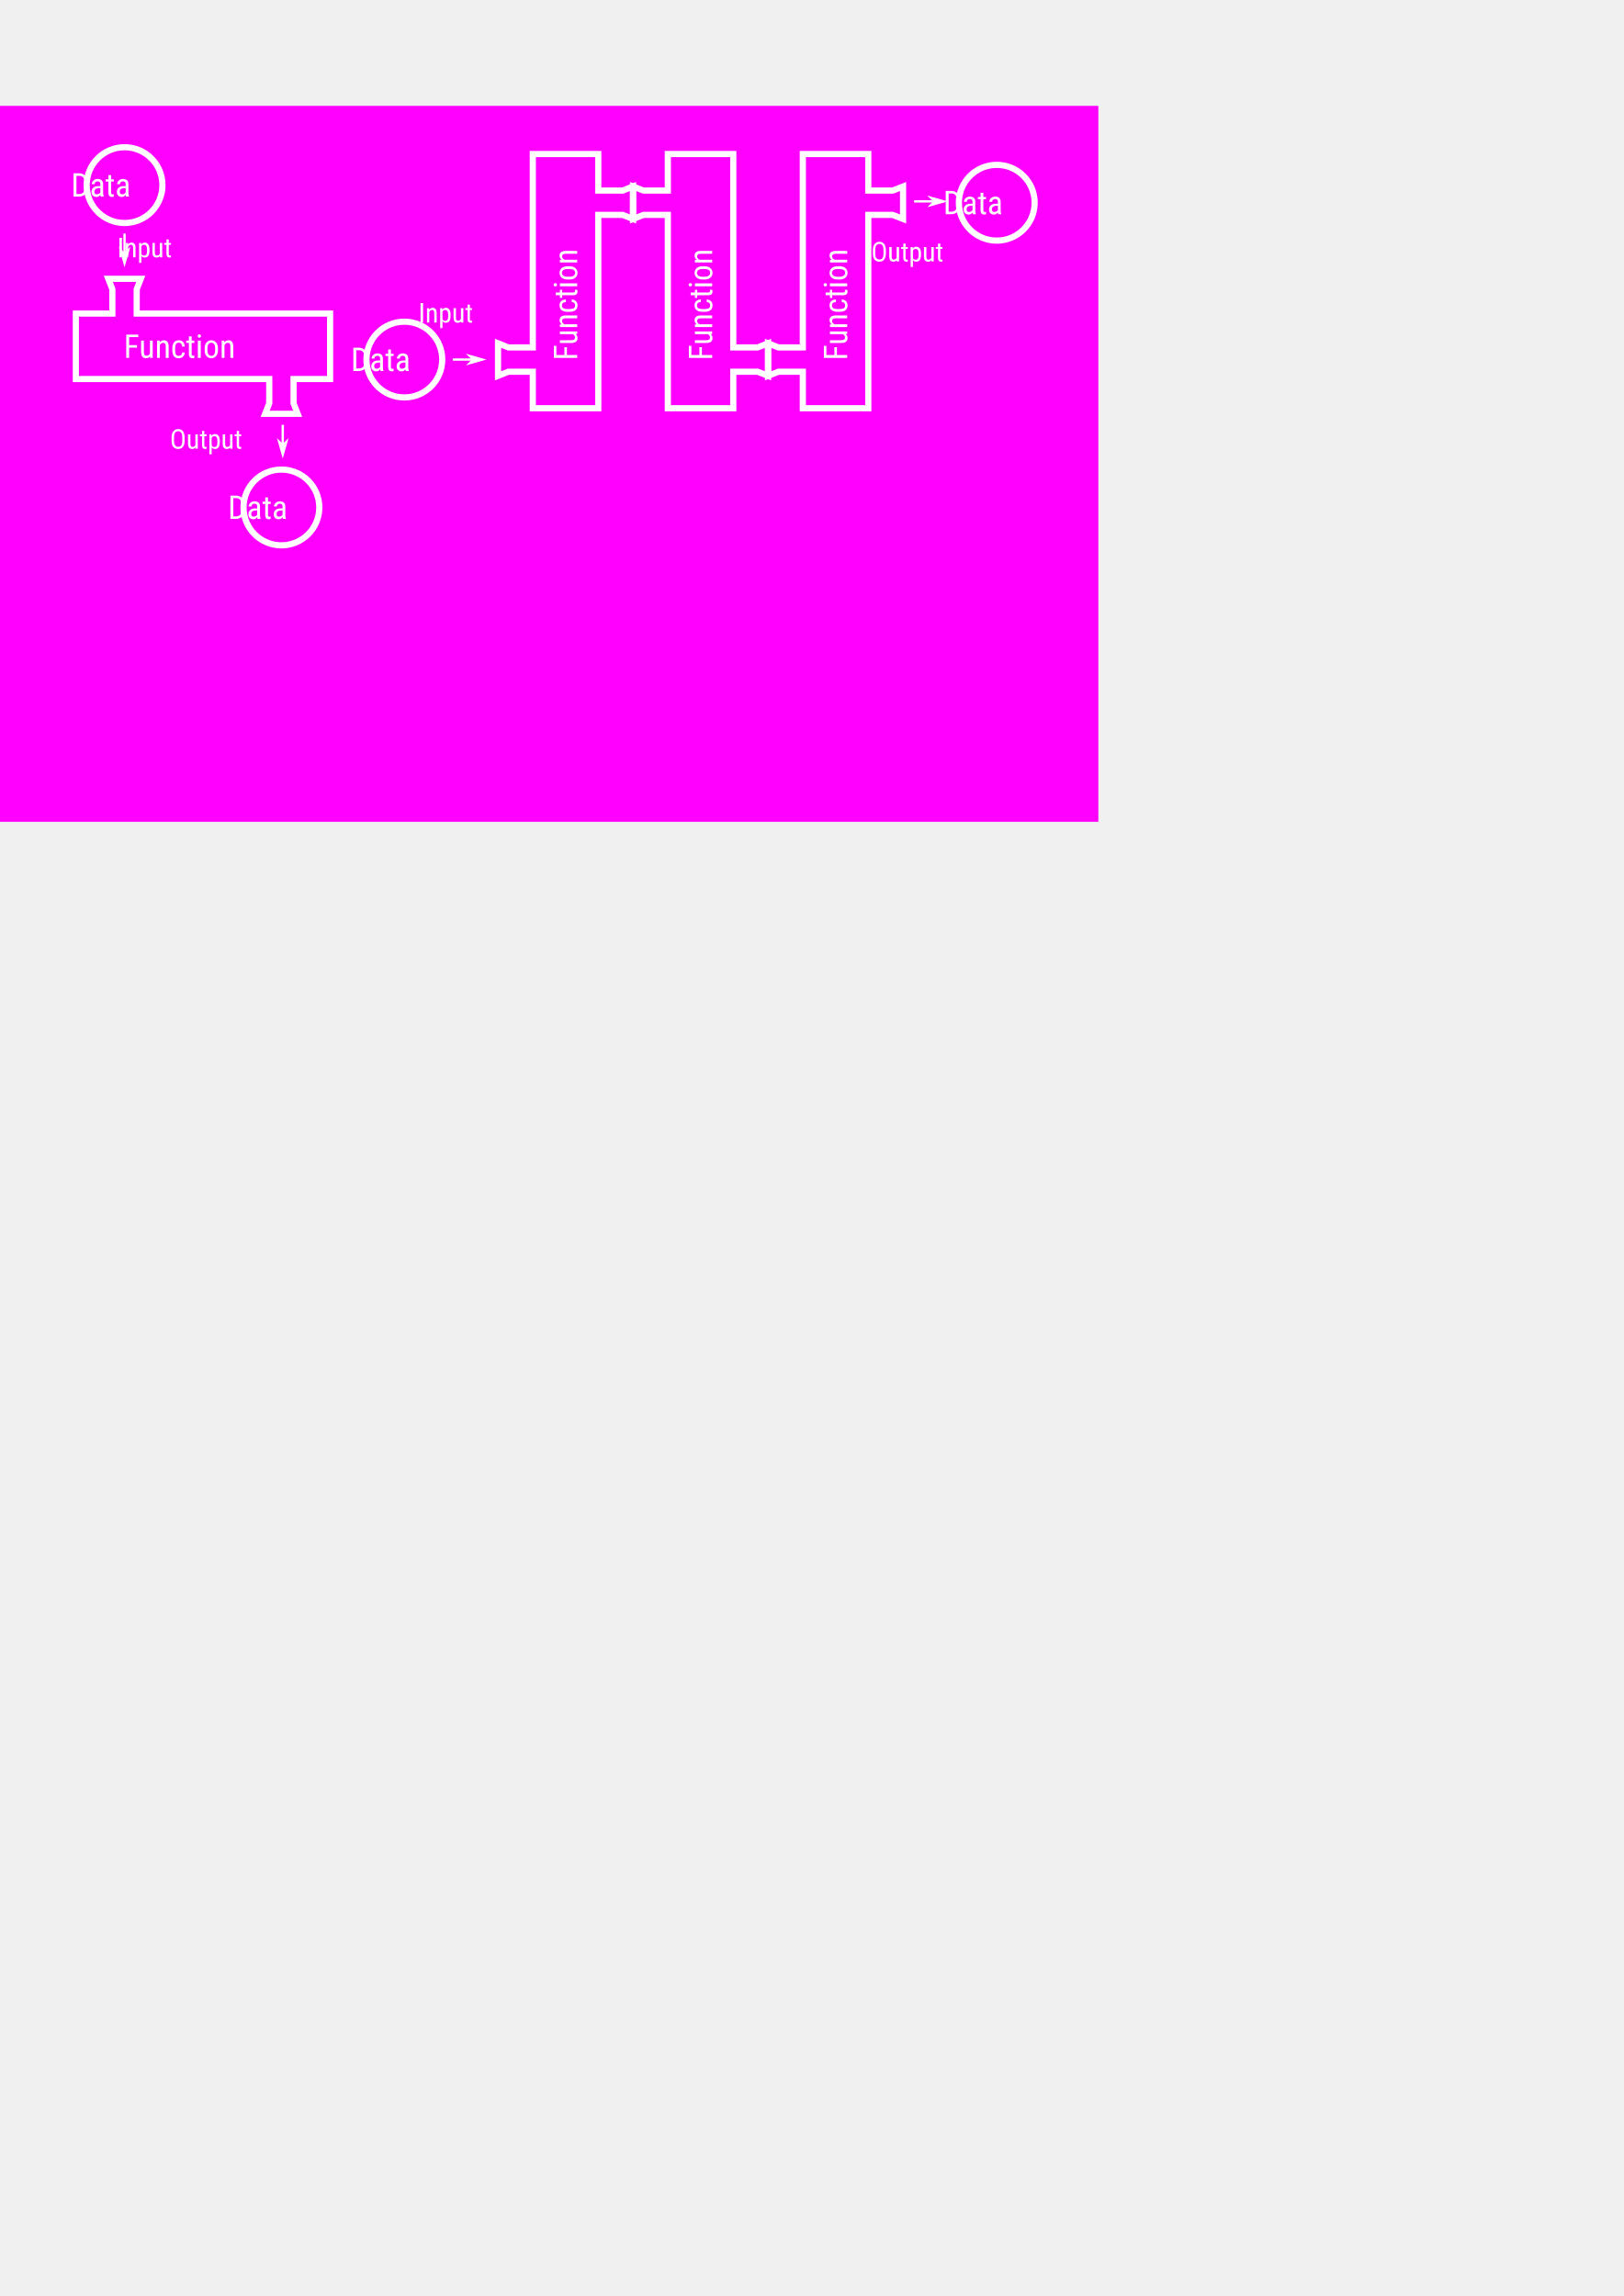
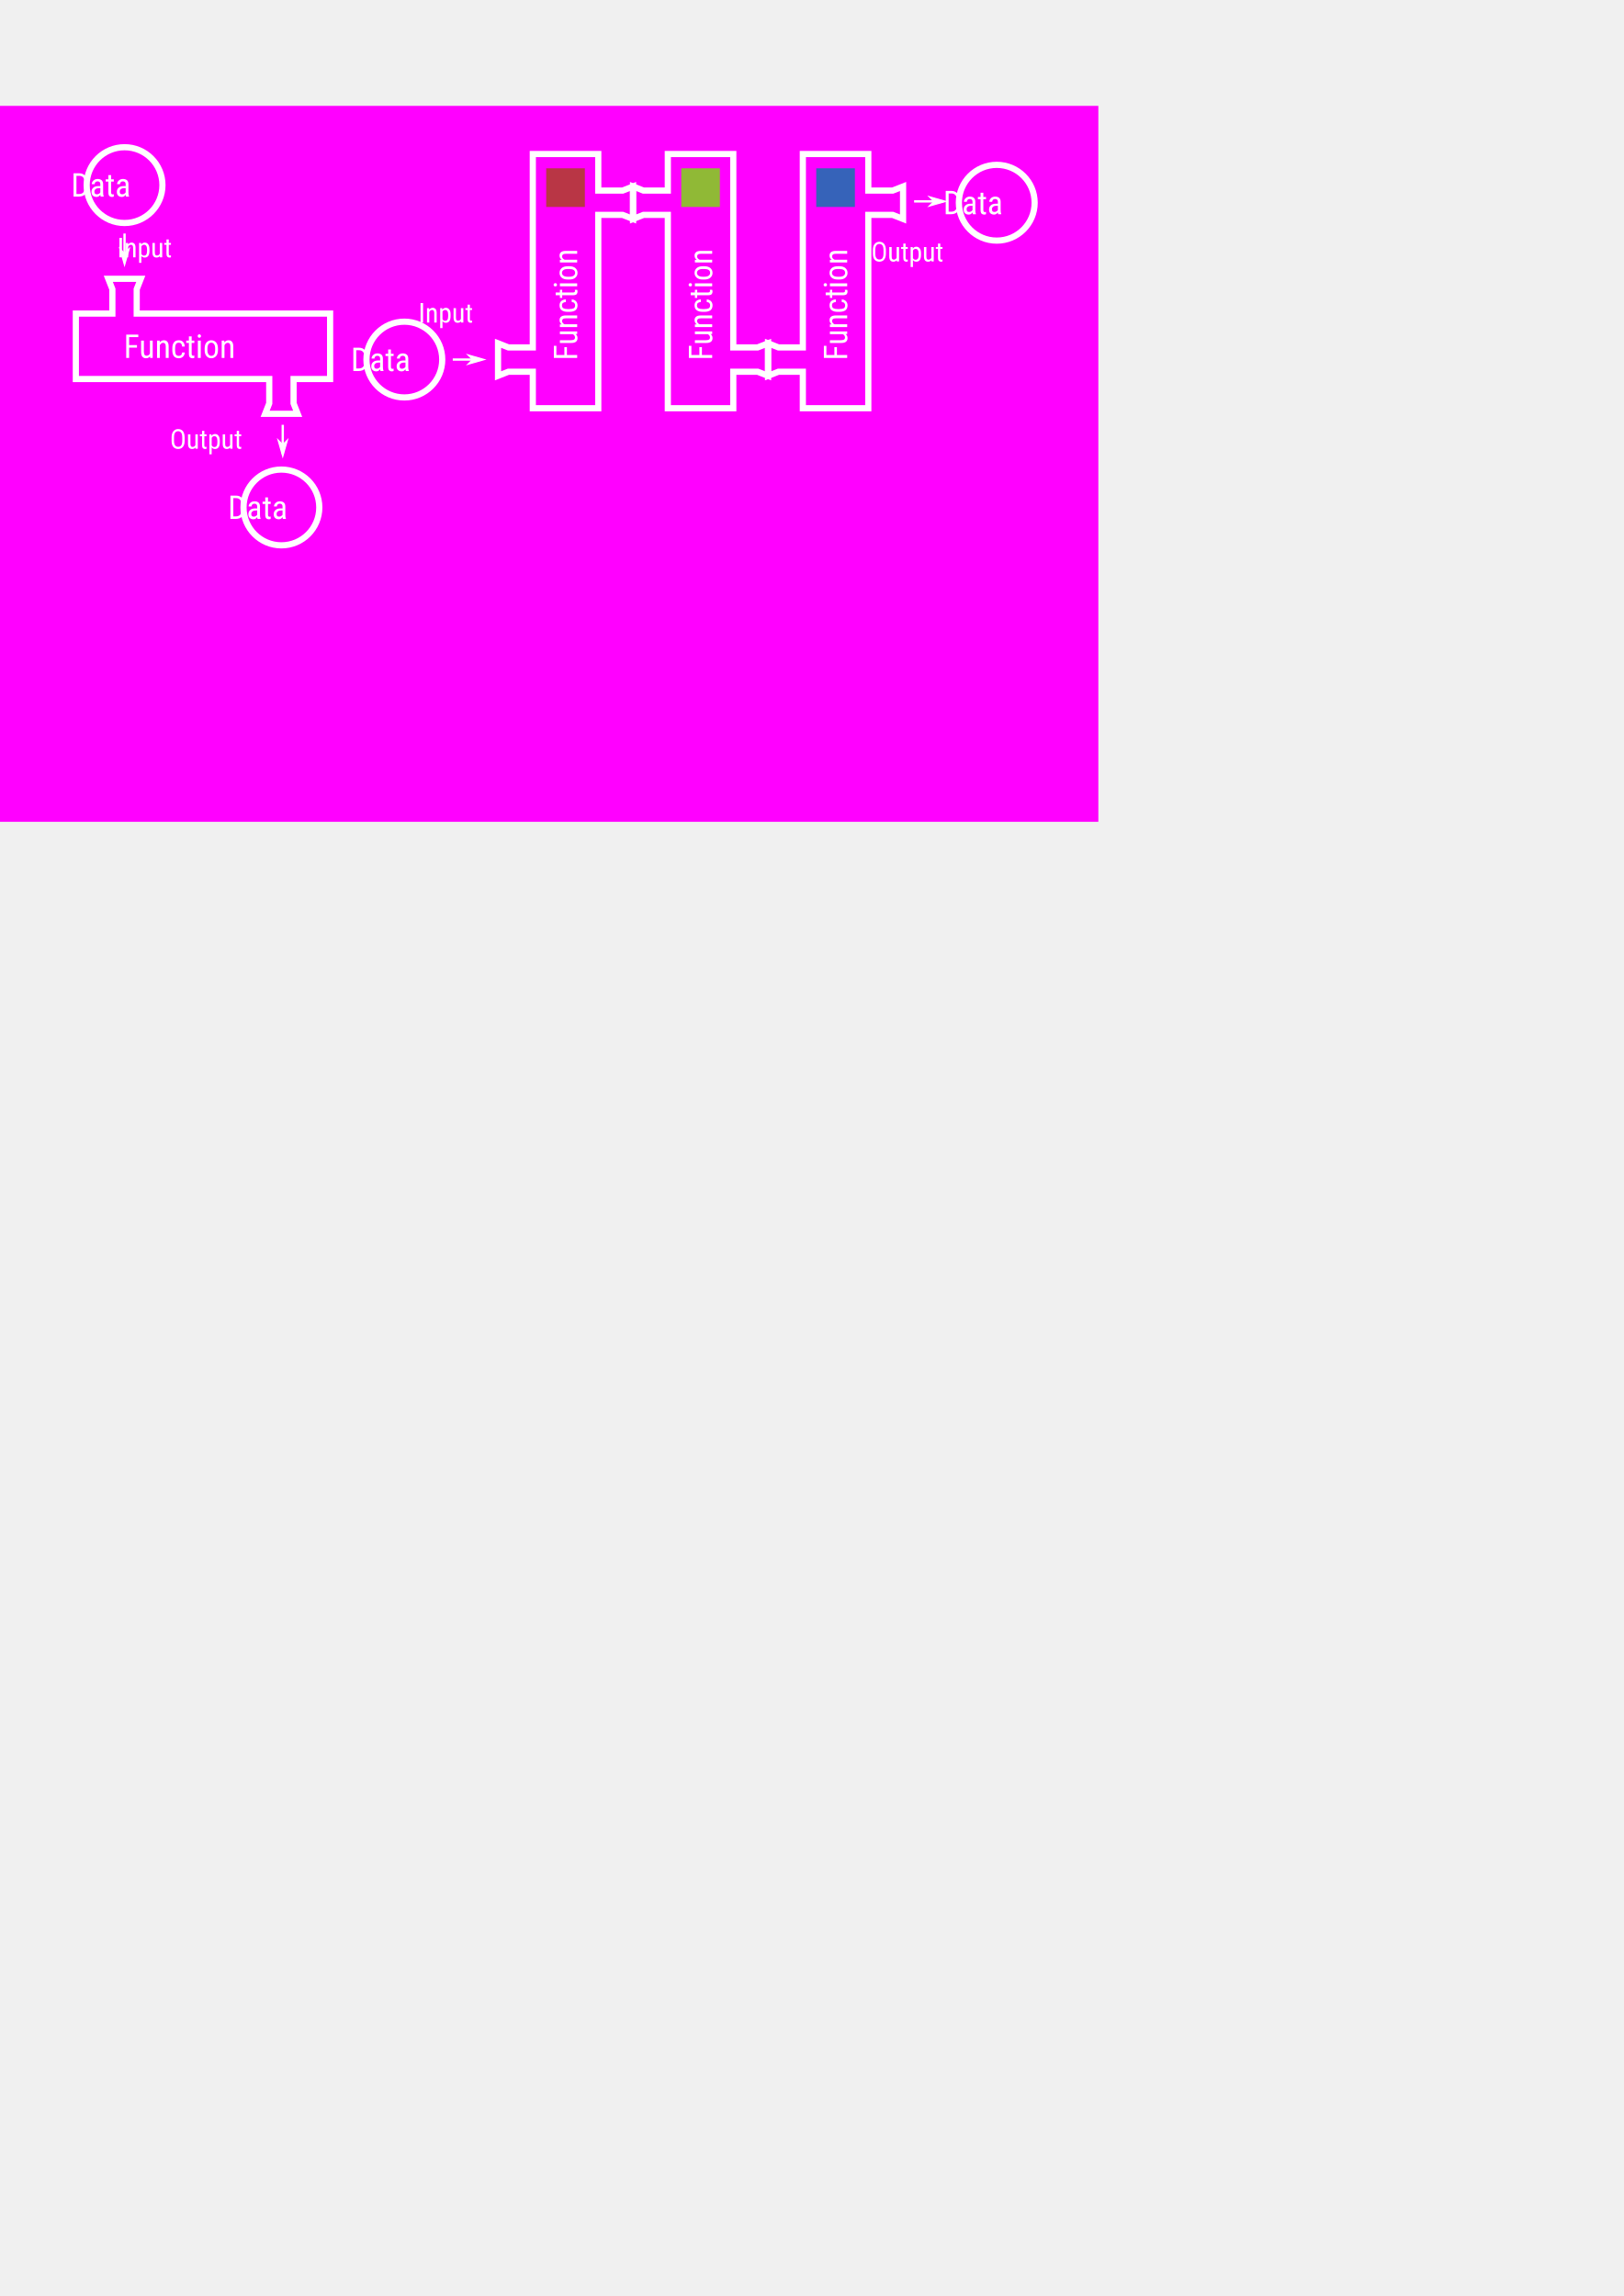
<svg xmlns="http://www.w3.org/2000/svg" width="210mm" height="297mm" viewBox="0 0 210 297" version="1.1" id="svg8">
  <defs id="defs2">
    <marker style="overflow:visible;" id="marker5617" refX="0.0" refY="0.0" orient="auto">
      <path transform="scale(0.4) rotate(180) translate(10,0)" style="fill-rule:evenodd;stroke:#ffffff;stroke-width:1pt;stroke-opacity:1;fill:#ffffff;fill-opacity:1" d="M 0.0,0.0 L 5.0,-5.0 L -12.5,0.0 L 5.0,5.0 L 0.0,0.0 z " id="path5615" />
    </marker>
    <marker orient="auto" refY="0.0" refX="0.0" id="Arrow2Lend" style="overflow:visible;">
      <path id="path4617" style="fill-rule:evenodd;stroke-width:0.625;stroke-linejoin:round;stroke:#ffffff;stroke-opacity:1;fill:#ffffff;fill-opacity:1" d="M 8.719,4.034 L -2.207,0.016 L 8.719,-4.002 C 6.973,-1.63 6.983,1.616 8.719,4.034 z " transform="scale(1.1) rotate(180) translate(1,0)" />
    </marker>
    <marker orient="auto" refY="0.0" refX="0.0" id="Arrow1Mend" style="overflow:visible;">
      <path id="path4605" d="M 0.0,0.0 L 5.0,-5.0 L -12.5,0.0 L 5.0,5.0 L 0.0,0.0 z " style="fill-rule:evenodd;stroke:#ffffff;stroke-width:1pt;stroke-opacity:1;fill:#ffffff;fill-opacity:1" transform="scale(0.4) rotate(180) translate(10,0)" />
    </marker>
    <marker orient="auto" refY="0.0" refX="0.0" id="Arrow1Mstart" style="overflow:visible">
      <path id="path4602" d="M 0.0,0.0 L 5.0,-5.0 L -12.5,0.0 L 5.0,5.0 L 0.0,0.0 z " style="fill-rule:evenodd;stroke:#000000;stroke-width:1pt;stroke-opacity:1;fill:#000000;fill-opacity:1" transform="scale(0.4) translate(10,0)" />
    </marker>
    <marker orient="auto" refY="0.0" refX="0.0" id="Arrow1Lstart" style="overflow:visible">
      <path id="path4596" d="M 0.0,0.0 L 5.0,-5.0 L -12.5,0.0 L 5.0,5.0 L 0.0,0.0 z " style="fill-rule:evenodd;stroke:#000000;stroke-width:1pt;stroke-opacity:1;fill:#000000;fill-opacity:1" transform="scale(0.8) translate(12.5,0)" />
    </marker>
    <marker orient="auto" refY="0" refX="0" id="Arrow1Mend-9" style="overflow:visible">
      <path id="path4605-1" d="M 0,0 5,-5 -12.5,0 5,5 Z" style="fill:#ffffff;fill-opacity:0;fill-rule:evenodd;stroke:#ffffff;stroke-width:1pt;stroke-opacity:1" transform="matrix(-0.4,0,0,-0.4,-4,0)" />
    </marker>
    <marker orient="auto" refY="0" refX="0" id="Arrow1Mend-7" style="overflow:visible">
      <path id="path4605-0" d="M 0,0 5,-5 -12.5,0 5,5 Z" style="fill:#000000;fill-opacity:1;fill-rule:evenodd;stroke:#000000;stroke-width:1pt;stroke-opacity:1" transform="matrix(-0.4,0,0,-0.4,-4,0)" />
    </marker>
    <marker orient="auto" refY="0" refX="0" id="Arrow1Mend-9-0" style="overflow:visible">
      <path id="path4605-1-6" d="M 0,0 5,-5 -12.5,0 5,5 Z" style="fill:#000000;fill-opacity:1;fill-rule:evenodd;stroke:#000000;stroke-width:1pt;stroke-opacity:1" transform="matrix(-0.4,0,0,-0.4,-4,0)" />
    </marker>
    <marker style="overflow:visible" id="marker5617-9" refX="0" refY="0" orient="auto">
      <path transform="matrix(-0.4,0,0,-0.4,-4,0)" style="fill:#ffffff;fill-opacity:1;fill-rule:evenodd;stroke:#ffffff;stroke-width:1pt;stroke-opacity:1" d="M 0,0 5,-5 -12.5,0 5,5 Z" id="path5615-2" />
    </marker>
    <marker orient="auto" refY="0" refX="0" id="Arrow1Mend-2" style="overflow:visible">
      <path id="path4605-8" d="M 0,0 5,-5 -12.5,0 5,5 Z" style="fill:#ffffff;fill-opacity:1;fill-rule:evenodd;stroke:#ffffff;stroke-width:1pt;stroke-opacity:1" transform="matrix(-0.4,0,0,-0.4,-4,0)" />
    </marker>
    <marker style="overflow:visible" id="marker5617-0" refX="0" refY="0" orient="auto">
      <path transform="matrix(-0.4,0,0,-0.4,-4,0)" style="fill:#ffffff;fill-opacity:1;fill-rule:evenodd;stroke:#ffffff;stroke-width:1pt;stroke-opacity:1" d="M 0,0 5,-5 -12.5,0 5,5 Z" id="path5615-6" />
    </marker>
  </defs>
  <g id="layer1">
    <rect style="color:#000000;clip-rule:nonzero;display:inline;overflow:visible;visibility:visible;opacity:1;isolation:auto;mix-blend-mode:normal;color-interpolation:sRGB;color-interpolation-filters:linearRGB;solid-color:#000000;solid-opacity:1;fill:#ff00ff;fill-opacity:1;fill-rule:nonzero;stroke:none;stroke-width:0.2;stroke-linecap:round;stroke-linejoin:round;stroke-miterlimit:4;stroke-dasharray:none;stroke-dashoffset:5;stroke-opacity:0.467;color-rendering:auto;image-rendering:auto;shape-rendering:auto;text-rendering:auto;enable-background:accumulate" id="rect4531" width="142.588" height="92.609" x="-0.535" y="13.694" />
    <path style="fill:none;fill-rule:evenodd;stroke:#ffffff;stroke-width:0.8;stroke-linecap:butt;stroke-linejoin:miter;stroke-opacity:1;stroke-miterlimit:4;stroke-dasharray:none" d="m 14.005,36.062 0.529,1.344 v 3.154 H 9.809 c 5.291e-4,11.465 5.291e-4,-2.999 5.291e-4,8.466 H 34.822 v 3.154 L 34.293,53.524 36.395,53.524 l 2.103,3.13e-4 -0.529,-1.344 v -3.154 h 4.725 c -5.51e-4,-11.465 -5.16e-4,2.999 -5.16e-4,-8.466 H 17.681 V 37.406 L 18.21,36.062 16.108,36.062 Z" id="path4498" />
    <circle style="color:#000000;clip-rule:nonzero;display:inline;overflow:visible;visibility:visible;opacity:1;isolation:auto;mix-blend-mode:normal;color-interpolation:sRGB;color-interpolation-filters:linearRGB;solid-color:#000000;solid-opacity:1;fill:none;fill-opacity:1;fill-rule:nonzero;stroke:#ffffff;stroke-width:0.8;stroke-linecap:round;stroke-linejoin:round;stroke-miterlimit:4;stroke-dasharray:none;stroke-dashoffset:5;stroke-opacity:1;color-rendering:auto;image-rendering:auto;shape-rendering:auto;text-rendering:auto;enable-background:accumulate" id="path4535" cx="16.108" cy="23.945" r="4.901" />
    <circle style="color:#000000;clip-rule:nonzero;display:inline;overflow:visible;visibility:visible;opacity:1;isolation:auto;mix-blend-mode:normal;color-interpolation:sRGB;color-interpolation-filters:linearRGB;solid-color:#000000;solid-opacity:1;fill:none;fill-opacity:1;fill-rule:nonzero;stroke:#ffffff;stroke-width:0.8;stroke-linecap:round;stroke-linejoin:round;stroke-miterlimit:4;stroke-dasharray:none;stroke-dashoffset:5;stroke-opacity:1;color-rendering:auto;image-rendering:auto;shape-rendering:auto;text-rendering:auto;enable-background:accumulate" id="path4535-7" cx="36.395" cy="65.641" r="4.901" />
    <path style="fill:none;fill-rule:evenodd;stroke:#ffffff;stroke-width:0.3;stroke-linecap:butt;stroke-linejoin:miter;stroke-miterlimit:4;stroke-dasharray:none;stroke-opacity:1;marker-end:url(#Arrow1Mend)" d="m 16.108,30.206 v 3.775" id="path4594" />
    <path style="fill:none;fill-rule:evenodd;stroke:#ffffff;stroke-width:0.3;stroke-linecap:butt;stroke-linejoin:miter;stroke-miterlimit:4;stroke-dasharray:none;stroke-opacity:1;marker-end:url(#marker5617)" d="m 36.569,54.95 v 3.775" id="path4594-2" />
    <text xml:space="preserve" style="font-style:normal;font-weight:normal;font-size:4.63px;line-height:125%;font-family:sans-serif;letter-spacing:0px;word-spacing:0px;fill:#000000;fill-opacity:1;stroke:none;stroke-width:0.265px;stroke-linecap:butt;stroke-linejoin:miter;stroke-opacity:1" x="16.056" y="25.429" id="text5799">
      <tspan id="tspan5797" x="16.056" y="25.429" style="font-style:normal;font-variant:normal;font-weight:normal;font-stretch:normal;font-size:4.233px;font-family:'Roboto Condensed';-inkscape-font-specification:'Roboto Condensed, ';text-align:center;text-anchor:middle;fill:#ffffff;stroke-width:0.265px">Data</tspan>
    </text>
    <text xml:space="preserve" style="font-style:normal;font-weight:normal;font-size:4.63px;line-height:125%;font-family:sans-serif;letter-spacing:0px;word-spacing:0px;fill:#000000;fill-opacity:1;stroke:none;stroke-width:0.265px;stroke-linecap:butt;stroke-linejoin:miter;stroke-opacity:1" x="36.343" y="67.125" id="text5799-8">
      <tspan id="tspan5797-7" x="36.343" y="67.125" style="font-style:normal;font-variant:normal;font-weight:normal;font-stretch:normal;font-size:4.233px;font-family:'Roboto Condensed';-inkscape-font-specification:'Roboto Condensed, ';text-align:center;text-anchor:middle;fill:#ffffff;stroke-width:0.265px">Data</tspan>
    </text>
    <text xml:space="preserve" style="font-style:normal;font-weight:normal;font-size:4.63px;line-height:125%;font-family:sans-serif;letter-spacing:0px;word-spacing:0px;fill:#000000;fill-opacity:1;stroke:none;stroke-width:0.265px;stroke-linecap:butt;stroke-linejoin:miter;stroke-opacity:1" x="26.228" y="46.298" id="text5799-9">
      <tspan id="tspan5797-2" x="26.228" y="46.298" style="font-style:normal;font-variant:normal;font-weight:normal;font-stretch:normal;font-size:4.233px;font-family:'Roboto Condensed';-inkscape-font-specification:'Roboto Condensed, ';text-align:center;text-anchor:middle;fill:#ffffff;stroke-width:0.265px">Function</tspan>
    </text>
    <text xml:space="preserve" style="font-style:normal;font-weight:normal;font-size:4.63px;line-height:125%;font-family:sans-serif;letter-spacing:0px;word-spacing:0px;fill:#000000;fill-opacity:1;stroke:none;stroke-width:0.265px;stroke-linecap:butt;stroke-linejoin:miter;stroke-opacity:1" x="21.715" y="33.285" id="text5799-0">
      <tspan id="tspan5797-23" x="21.715" y="33.285" style="font-style:normal;font-variant:normal;font-weight:normal;font-stretch:normal;font-size:3.528px;font-family:'Roboto Condensed';-inkscape-font-specification:'Roboto Condensed, ';text-align:center;text-anchor:middle;fill:#ffffff;stroke-width:0.265px">Input</tspan>
    </text>
    <text xml:space="preserve" style="font-style:normal;font-weight:normal;font-size:4.63px;line-height:125%;font-family:sans-serif;letter-spacing:0px;word-spacing:0px;fill:#000000;fill-opacity:1;stroke:none;stroke-width:0.265px;stroke-linecap:butt;stroke-linejoin:miter;stroke-opacity:1" x="29.669" y="58.046" id="text5799-0-7">
      <tspan id="tspan5797-23-5" x="29.669" y="58.046" style="font-style:normal;font-variant:normal;font-weight:normal;font-stretch:normal;font-size:3.528px;font-family:'Roboto Condensed';-inkscape-font-specification:'Roboto Condensed, ';text-align:center;text-anchor:middle;fill:#ffffff;stroke-width:0.265px">Output</tspan>
    </text>
    <path style="fill:none;fill-rule:evenodd;stroke:#ffffff;stroke-width:0.8;stroke-linecap:butt;stroke-linejoin:miter;stroke-miterlimit:4;stroke-dasharray:none;stroke-opacity:1" d="m 64.412,48.614 1.344,-0.529 h 3.154 v 4.725 c 11.465,-5.29e-4 -2.999,-5.29e-4 8.466,-5.29e-4 V 27.798 h 3.154 l 1.344,0.529 -2.65e-4,-2.102 2.65e-4,-2.103 -1.344,0.529 h -3.154 v -4.725 c -11.465,5.29e-4 2.999,5.29e-4 -8.466,5.29e-4 l 0,25.012 h -3.154 l -1.344,-0.529 -3.17e-4,2.102 z" id="path4498-97" />
    <circle style="color:#000000;clip-rule:nonzero;display:inline;overflow:visible;visibility:visible;opacity:1;isolation:auto;mix-blend-mode:normal;color-interpolation:sRGB;color-interpolation-filters:linearRGB;solid-color:#000000;solid-opacity:1;fill:none;fill-opacity:1;fill-rule:nonzero;stroke:#ffffff;stroke-width:0.8;stroke-linecap:round;stroke-linejoin:round;stroke-miterlimit:4;stroke-dasharray:none;stroke-dashoffset:5;stroke-opacity:1;color-rendering:auto;image-rendering:auto;shape-rendering:auto;text-rendering:auto;enable-background:accumulate" id="path4535-36" cx="-46.511" cy="52.295" r="4.901" transform="rotate(-90)" />
    <path style="fill:none;fill-rule:evenodd;stroke:#ffffff;stroke-width:0.3;stroke-linecap:butt;stroke-linejoin:miter;stroke-miterlimit:4;stroke-dasharray:none;stroke-opacity:1;marker-end:url(#Arrow1Mend-2)" d="m 58.556,46.511 h 3.775" id="path4594-29" />
    <text xml:space="preserve" style="font-style:normal;font-weight:normal;font-size:4.63px;line-height:125%;font-family:sans-serif;letter-spacing:0px;word-spacing:0px;fill:#000000;fill-opacity:1;stroke:none;stroke-width:0.265px;stroke-linecap:butt;stroke-linejoin:miter;stroke-opacity:1" x="52.243" y="47.996" id="text5799-1">
      <tspan id="tspan5797-9" x="52.243" y="47.996" style="font-style:normal;font-variant:normal;font-weight:normal;font-stretch:normal;font-size:4.233px;font-family:'Roboto Condensed';-inkscape-font-specification:'Roboto Condensed, ';text-align:center;text-anchor:middle;fill:#ffffff;stroke-width:0.265px">Data</tspan>
    </text>
    <text xml:space="preserve" style="font-style:normal;font-weight:normal;font-size:4.63px;line-height:125%;font-family:sans-serif;letter-spacing:0px;word-spacing:0px;fill:#000000;fill-opacity:1;stroke:none;stroke-width:0.265px;stroke-linecap:butt;stroke-linejoin:miter;stroke-opacity:1" x="-36.392" y="74.647" id="text5799-9-8" transform="rotate(-90)">
      <tspan id="tspan5797-2-4" x="-36.392" y="74.647" style="font-style:normal;font-variant:normal;font-weight:normal;font-stretch:normal;font-size:4.233px;font-family:'Roboto Condensed';-inkscape-font-specification:'Roboto Condensed, ';text-align:center;text-anchor:middle;fill:#ffffff;stroke-width:0.265px">Function</tspan>
    </text>
    <text xml:space="preserve" style="font-style:normal;font-weight:normal;font-size:4.63px;line-height:125%;font-family:sans-serif;letter-spacing:0px;word-spacing:0px;fill:#000000;fill-opacity:1;stroke:none;stroke-width:0.265px;stroke-linecap:butt;stroke-linejoin:miter;stroke-opacity:1" x="60.662" y="41.724" id="text5799-0-5">
      <tspan id="tspan5797-23-0" x="60.662" y="41.724" style="font-style:normal;font-variant:normal;font-weight:normal;font-stretch:normal;font-size:3.528px;font-family:'Roboto Condensed';-inkscape-font-specification:'Roboto Condensed, ';text-align:center;text-anchor:middle;fill:#ffffff;stroke-width:0.265px">Input</tspan>
    </text>
    <path style="fill:none;fill-rule:evenodd;stroke:#ffffff;stroke-width:0.8;stroke-linecap:butt;stroke-linejoin:miter;stroke-miterlimit:4;stroke-dasharray:none;stroke-opacity:1" d="m 81.874,24.122 1.344,0.529 h 3.154 v -4.725 c 11.465,5.3e-4 -2.999,5.3e-4 8.466,5.3e-4 v 25.012 h 3.154 l 1.344,-0.529 -3.17e-4,2.102 3.17e-4,2.103 -1.344,-0.529 h -3.154 v 4.725 C 83.372,52.81 97.837,52.81 86.372,52.81 l 0,-25.012 h -3.154 l -1.344,0.529 -3.28e-4,-2.102 z" id="path4498-1" />
    <path style="fill:none;fill-rule:evenodd;stroke:#ffffff;stroke-width:0.8;stroke-linecap:butt;stroke-linejoin:miter;stroke-miterlimit:4;stroke-dasharray:none;stroke-opacity:1" d="m 99.336,48.614 1.344,-0.529 h 3.154 v 4.725 c 11.465,-5.3e-4 -2.999,-5.3e-4 8.466,-5.3e-4 V 27.798 h 3.154 l 1.344,0.529 -3.2e-4,-2.102 3.2e-4,-2.103 -1.344,0.529 h -3.154 v -4.725 c -11.465,5.29e-4 2.999,5.29e-4 -8.466,5.29e-4 v 25.012 h -3.154 l -1.344,-0.529 -3.28e-4,2.102 z" id="path4498-3" />
    <circle style="color:#000000;clip-rule:nonzero;display:inline;overflow:visible;visibility:visible;opacity:1;isolation:auto;mix-blend-mode:normal;color-interpolation:sRGB;color-interpolation-filters:linearRGB;solid-color:#000000;solid-opacity:1;fill:none;fill-opacity:1;fill-rule:nonzero;stroke:#ffffff;stroke-width:0.8;stroke-linecap:round;stroke-linejoin:round;stroke-miterlimit:4;stroke-dasharray:none;stroke-dashoffset:5;stroke-opacity:1;color-rendering:auto;image-rendering:auto;shape-rendering:auto;text-rendering:auto;enable-background:accumulate" id="path4535-7-2" cx="-26.224" cy="128.914" r="4.901" transform="rotate(-90)" />
    <path style="fill:none;fill-rule:evenodd;stroke:#ffffff;stroke-width:0.3;stroke-linecap:butt;stroke-linejoin:miter;stroke-miterlimit:4;stroke-dasharray:none;stroke-opacity:1;marker-end:url(#marker5617-0)" d="m 118.223,26.05 h 3.775" id="path4594-2-0" />
    <text xml:space="preserve" style="font-style:normal;font-weight:normal;font-size:4.63px;line-height:125%;font-family:sans-serif;letter-spacing:0px;word-spacing:0px;fill:#000000;fill-opacity:1;stroke:none;stroke-width:0.265px;stroke-linecap:butt;stroke-linejoin:miter;stroke-opacity:1" x="128.862" y="27.709" id="text5799-8-6">
      <tspan id="tspan5797-7-1" x="128.862" y="27.709" style="font-style:normal;font-variant:normal;font-weight:normal;font-stretch:normal;font-size:4.233px;font-family:'Roboto Condensed';-inkscape-font-specification:'Roboto Condensed, ';text-align:center;text-anchor:middle;fill:#ffffff;stroke-width:0.265px">Data</tspan>
    </text>
    <text xml:space="preserve" style="font-style:normal;font-weight:normal;font-size:4.63px;line-height:125%;font-family:sans-serif;letter-spacing:0px;word-spacing:0px;fill:#000000;fill-opacity:1;stroke:none;stroke-width:0.265px;stroke-linecap:butt;stroke-linejoin:miter;stroke-opacity:1" x="120.364" y="33.821" id="text5799-0-7-5">
      <tspan id="tspan5797-23-5-5" x="120.364" y="33.821" style="font-style:normal;font-variant:normal;font-weight:normal;font-stretch:normal;font-size:3.528px;font-family:'Roboto Condensed';-inkscape-font-specification:'Roboto Condensed, ';text-align:center;text-anchor:middle;fill:#ffffff;stroke-width:0.265px">Output</tspan>
    </text>
    <text xml:space="preserve" style="font-style:normal;font-weight:normal;font-size:4.63px;line-height:125%;font-family:sans-serif;letter-spacing:0px;word-spacing:0px;fill:#000000;fill-opacity:1;stroke:none;stroke-width:0.265px;stroke-linecap:butt;stroke-linejoin:miter;stroke-opacity:1" x="-36.392" y="92.109" id="text5799-9-8-4" transform="rotate(-90)">
      <tspan id="tspan5797-2-4-7" x="-36.392" y="92.109" style="font-style:normal;font-variant:normal;font-weight:normal;font-stretch:normal;font-size:4.233px;font-family:'Roboto Condensed';-inkscape-font-specification:'Roboto Condensed, ';text-align:center;text-anchor:middle;fill:#ffffff;stroke-width:0.265px">Function</tspan>
    </text>
    <text xml:space="preserve" style="font-style:normal;font-weight:normal;font-size:4.63px;line-height:125%;font-family:sans-serif;letter-spacing:0px;word-spacing:0px;fill:#000000;fill-opacity:1;stroke:none;stroke-width:0.265px;stroke-linecap:butt;stroke-linejoin:miter;stroke-opacity:1" x="-36.392" y="109.571" id="text5799-9-8-4-6" transform="rotate(-90)">
      <tspan id="tspan5797-2-4-7-5" x="-36.392" y="109.571" style="font-style:normal;font-variant:normal;font-weight:normal;font-stretch:normal;font-size:4.233px;font-family:'Roboto Condensed';-inkscape-font-specification:'Roboto Condensed, ';text-align:center;text-anchor:middle;fill:#ffffff;stroke-width:0.265px">Function</tspan>
    </text>
+     <rect style="color:#000000;clip-rule:nonzero;display:inline;overflow:visible;visibility:visible;opacity:1;isolation:auto;mix-blend-mode:normal;color-interpolation:sRGB;color-interpolation-filters:linearRGB;solid-color:#000000;solid-opacity:1;fill:#b93645;fill-opacity:1;fill-rule:nonzero;stroke:none;stroke-width:0.068;stroke-linecap:round;stroke-linejoin:round;stroke-miterlimit:4;stroke-dasharray:none;stroke-dashoffset:5;stroke-opacity:1;color-rendering:auto;image-rendering:auto;shape-rendering:auto;text-rendering:auto;enable-background:accumulate" id="rect4509-5" width="5" height="5" x="70.643" y="21.772" />
+     <rect style="color:#000000;clip-rule:nonzero;display:inline;overflow:visible;visibility:visible;opacity:1;isolation:auto;mix-blend-mode:normal;color-interpolation:sRGB;color-interpolation-filters:linearRGB;solid-color:#000000;solid-opacity:1;fill:#90b936;fill-opacity:1;fill-rule:nonzero;stroke:none;stroke-width:0.068;stroke-linecap:round;stroke-linejoin:round;stroke-miterlimit:4;stroke-dasharray:none;stroke-dashoffset:5;stroke-opacity:1;color-rendering:auto;image-rendering:auto;shape-rendering:auto;text-rendering:auto;enable-background:accumulate" id="rect4509-5-3" width="5" height="5" x="88.105" y="21.772" />
+     <rect style="color:#000000;clip-rule:nonzero;display:inline;overflow:visible;visibility:visible;opacity:1;isolation:auto;mix-blend-mode:normal;color-interpolation:sRGB;color-interpolation-filters:linearRGB;solid-color:#000000;solid-opacity:1;fill:#3663b9;fill-opacity:1;fill-rule:nonzero;stroke:none;stroke-width:0.068;stroke-linecap:round;stroke-linejoin:round;stroke-miterlimit:4;stroke-dasharray:none;stroke-dashoffset:5;stroke-opacity:1;color-rendering:auto;image-rendering:auto;shape-rendering:auto;text-rendering:auto;enable-background:accumulate" id="rect4509-5-6" width="5" height="5" x="105.567" y="21.772" />
  </g>
</svg>
